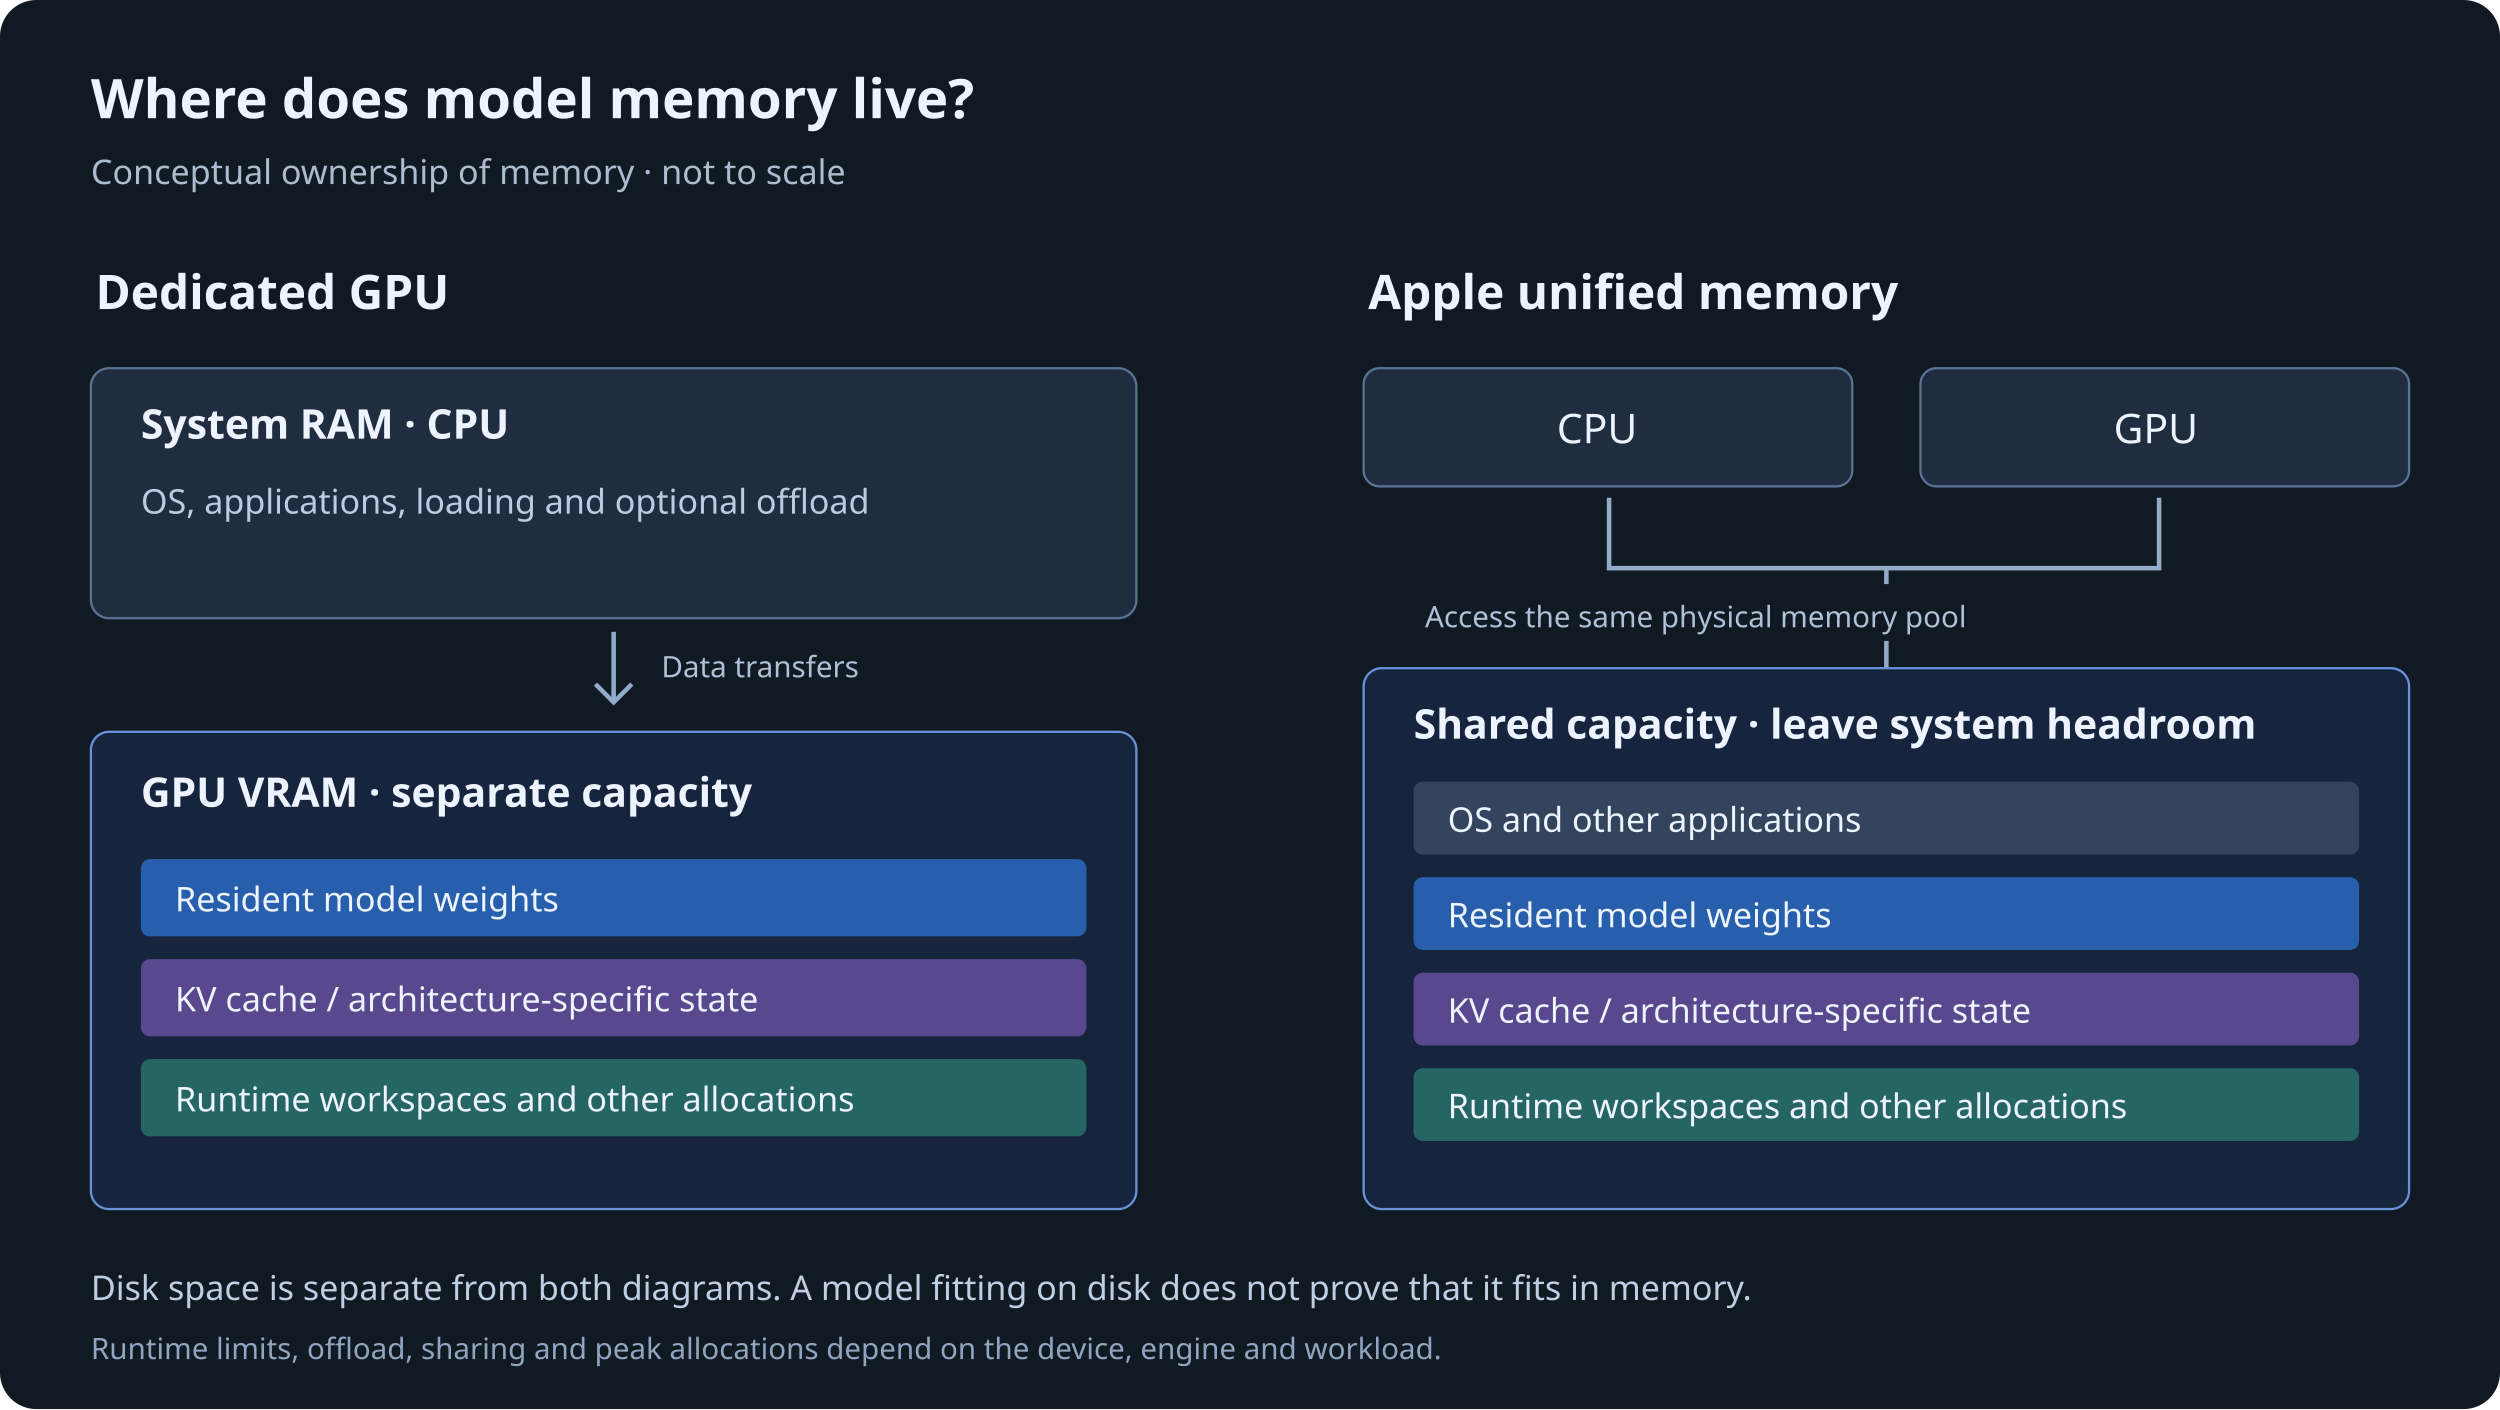
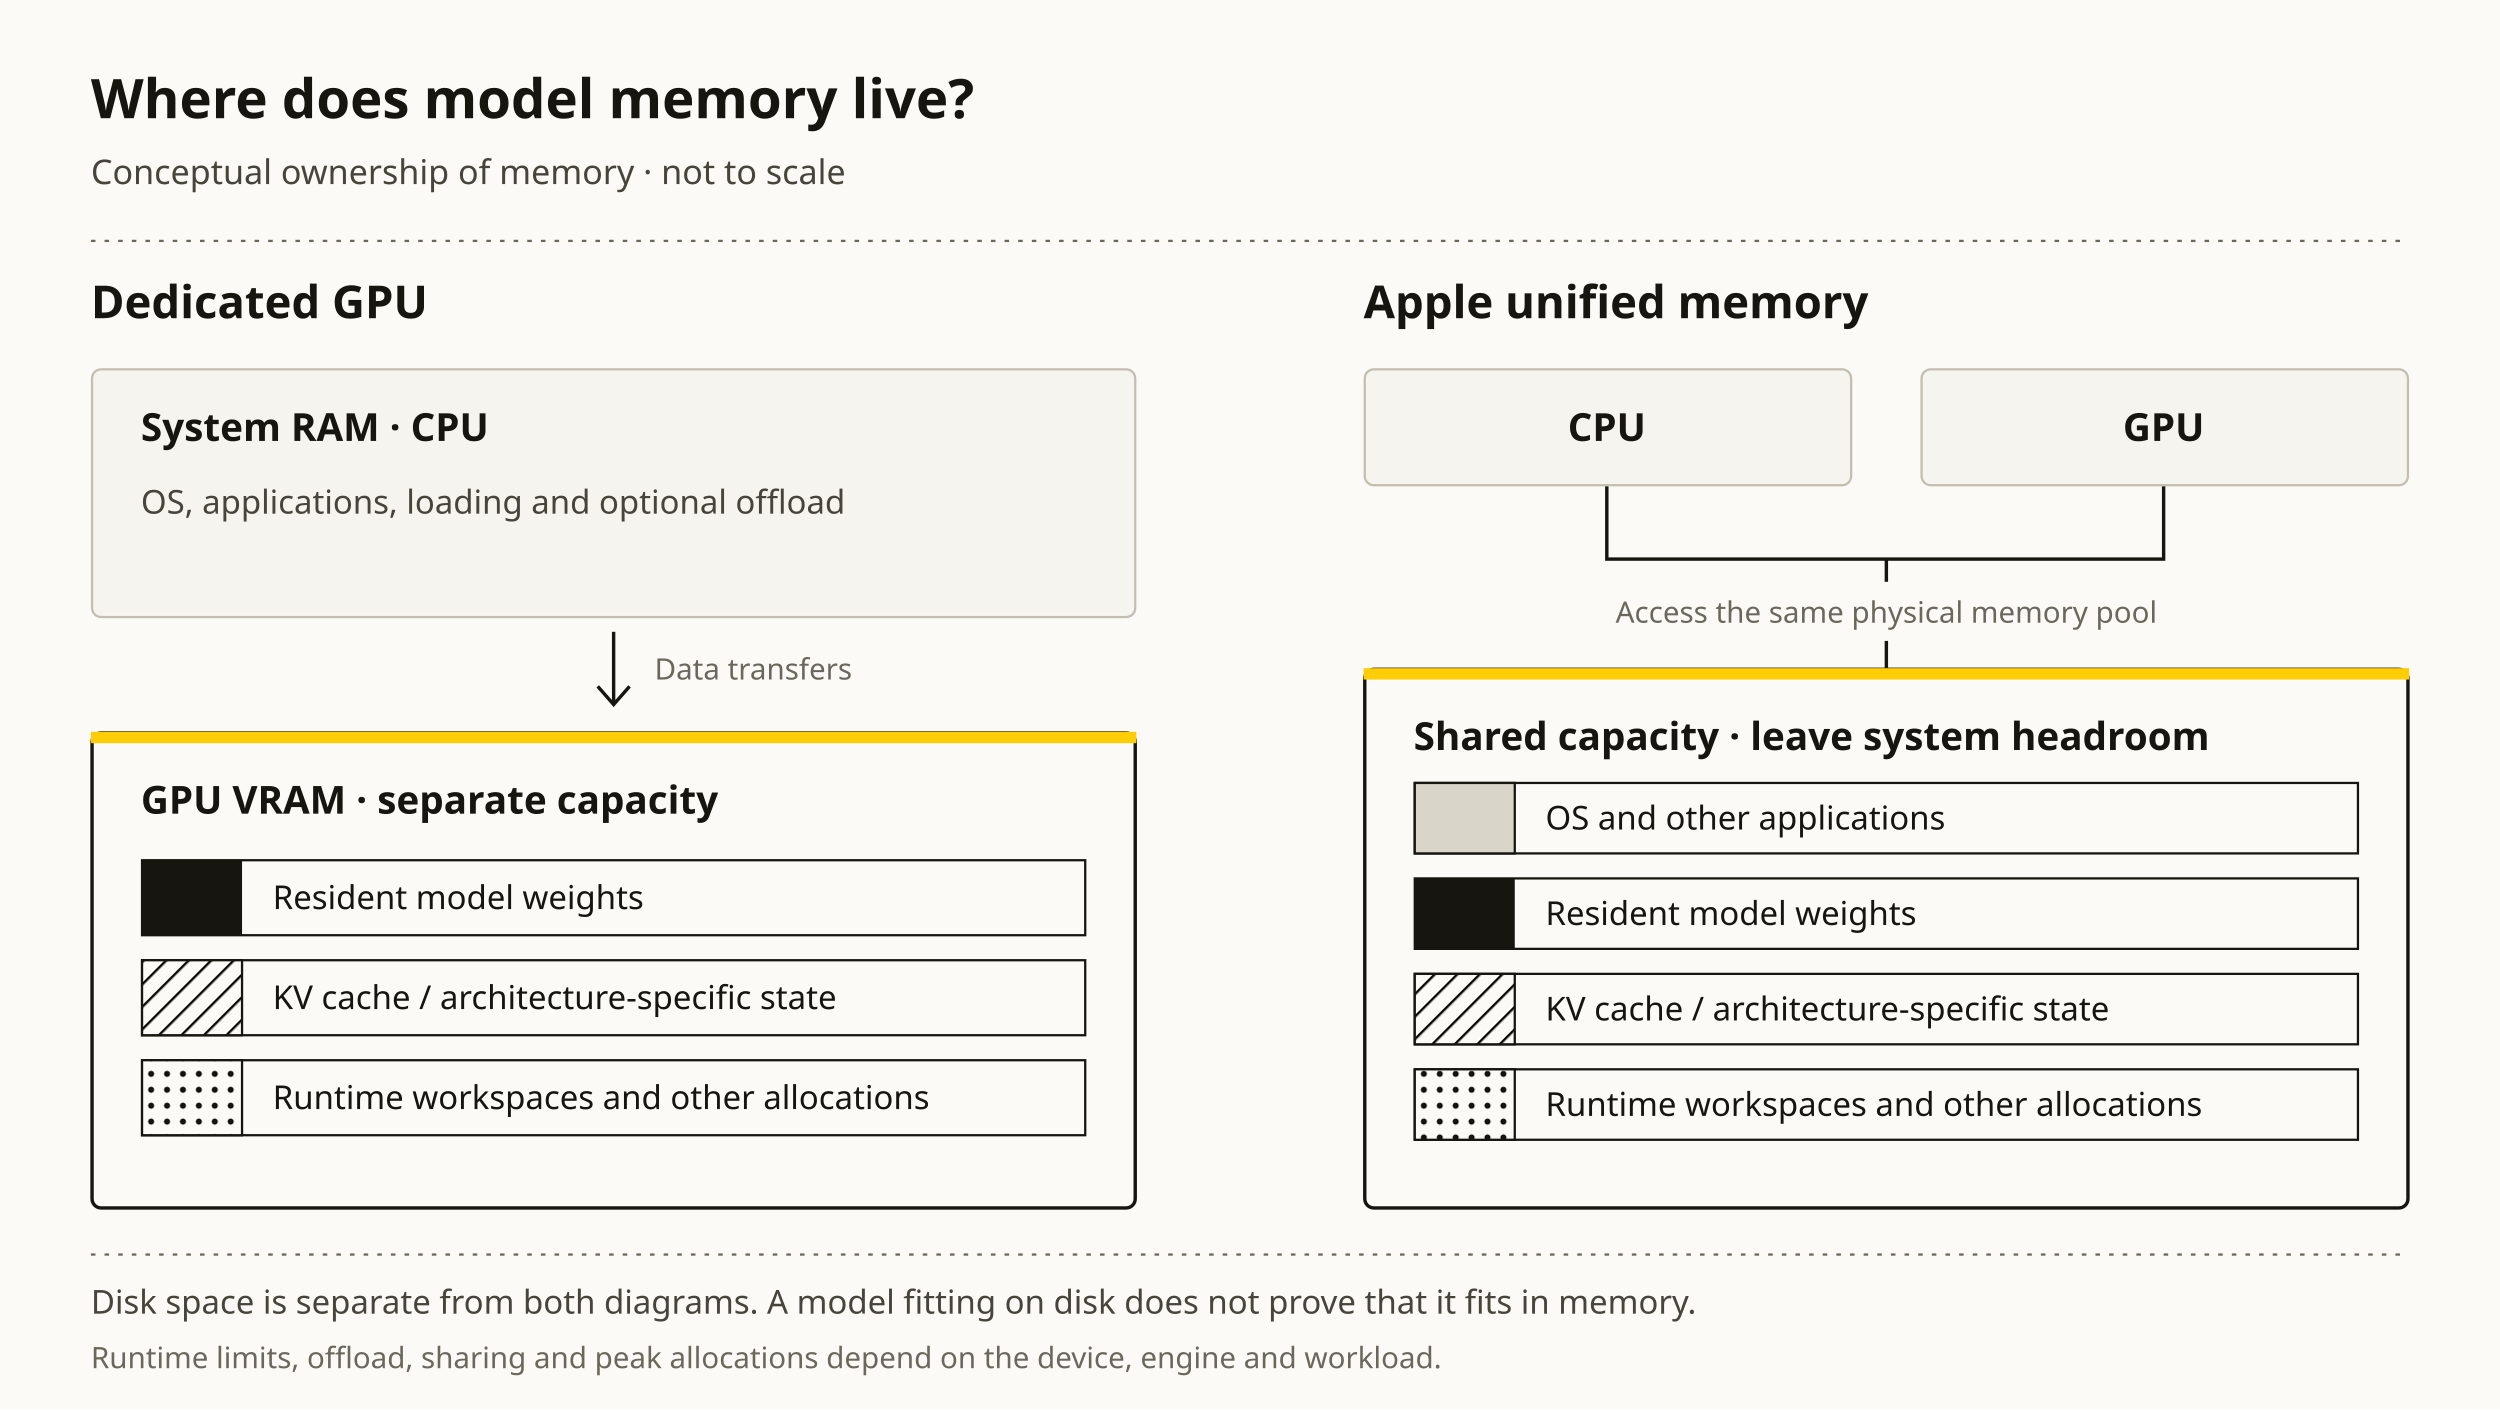
<svg xmlns="http://www.w3.org/2000/svg" width="1100" height="620" viewBox="0 0 1100 620" role="img" aria-labelledby="title desc">
-   <rect width="1100" height="620" rx="16" fill="#111923" />
-   <g font-family="system-ui,sans-serif" fill="#edf3ff">
-     <text x="40" y="52" font-size="24" font-weight="700">Where does model memory live?</text>
-     <text x="40" y="81" font-size="15" fill="#acbbce">Conceptual ownership of memory · not to scale</text>
-     <text x="42" y="136" font-size="21" font-weight="650">Dedicated GPU</text>
-     <text x="602" y="136" font-size="21" font-weight="650">Apple unified memory</text>
-     <rect x="40" y="162" width="460" height="110" rx="8" fill="#202d40" stroke="#5a7394" />
-     <text x="62" y="193" font-size="18" font-weight="650">System RAM · CPU</text>
-     <text x="62" y="226" font-size="15" fill="#becae0">OS, applications, loading and optional offload</text>
-     <path d="M270 278V309" stroke="#91abc9" stroke-width="2" />
-     <path d="m262 301 8 8 8-8" fill="none" stroke="#91abc9" stroke-width="2" />
-     <text x="291" y="298" font-size="13" fill="#afc0d7">Data transfers</text>
-     <rect x="40" y="322" width="460" height="210" rx="8" fill="#16253d" stroke="#6793d9" />
-     <text x="62" y="355" font-size="18" font-weight="650">GPU VRAM · separate capacity</text>
-     <rect x="62" y="378" width="416" height="34" rx="4" fill="#275fac" />
-     <text x="77" y="401" font-size="15">Resident model weights</text>
-     <rect x="62" y="422" width="416" height="34" rx="4" fill="#59488d" />
-     <text x="77" y="445" font-size="15">KV cache / architecture-specific state</text>
-     <rect x="62" y="466" width="416" height="34" rx="4" fill="#256665" />
-     <text x="77" y="489" font-size="15">Runtime workspaces and other allocations</text>
-     <rect x="600" y="162" width="215" height="52" rx="7" fill="#202d40" stroke="#5a7394" />
-     <text x="685" y="195" font-size="18">CPU</text>
-     <rect x="845" y="162" width="215" height="52" rx="7" fill="#202d40" stroke="#5a7394" />
-     <text x="930" y="195" font-size="18">GPU</text>
-     <path d="M708 219V250H950V219M830 250V257M830 282V294" fill="none" stroke="#91abc9" stroke-width="2" />
-     <text x="627" y="276" font-size="13" fill="#afc0d7">Access the same physical memory pool</text>
-     <rect x="600" y="294" width="460" height="238" rx="8" fill="#16253d" stroke="#6793d9" />
-     <text x="622" y="325" font-size="18" font-weight="650">Shared capacity · leave system headroom</text>
-     <rect x="622" y="344" width="416" height="32" rx="4" fill="#35445d" />
-     <text x="637" y="366" font-size="15">OS and other applications</text>
-     <rect x="622" y="386" width="416" height="32" rx="4" fill="#275fac" />
-     <text x="637" y="408" font-size="15">Resident model weights</text>
-     <rect x="622" y="428" width="416" height="32" rx="4" fill="#59488d" />
-     <text x="637" y="450" font-size="15">KV cache / architecture-specific state</text>
-     <rect x="622" y="470" width="416" height="32" rx="4" fill="#256665" />
-     <text x="637" y="492" font-size="15">Runtime workspaces and other allocations</text>
-     <text x="40" y="572" font-size="15" fill="#bfcee2">Disk space is separate from both diagrams. A model fitting on disk does not prove that it fits in memory.</text>
-     <text x="40" y="598" font-size="13" fill="#91a5c1">Runtime limits, offload, sharing and peak allocations depend on the device, engine and workload.</text>
-   </g>
+   <style>
+ .bg{fill:#fbfaf6}.ink,.t1{fill:#16150f}.t2{fill:#47443c}.t3{fill:#6b675d}.ln{fill:none;stroke:#16150f}.box{fill:#fbfaf6;stroke:#16150f}
+ .soft{fill:#f6f4ee;stroke:#c3beb0}.os{fill:#d9d5c9;stroke:#16150f}.rl{fill:none;stroke:#6b675d}.tape{fill:#ffcd05}
+ @media (prefers-color-scheme:dark){.bg{fill:#1a1a16}.ink,.t1{fill:#eeece4}.t2{fill:#bdb9ad}.t3{fill:#959186}.ln{stroke:#eeece4}.box{fill:#1a1a16;stroke:#eeece4}
+ .soft{fill:#1f1f1a;stroke:#45433b}.os{fill:#45433b;stroke:#eeece4}.rl{stroke:#959186}}
+ text{font-family:'Schibsted Grotesk Variable','Schibsted Grotesk',system-ui,-apple-system,'Segoe UI','Noto Sans',sans-serif}
+ </style>
+   <defs>
+     <pattern id="hatch" width="7" height="7" patternUnits="userSpaceOnUse" patternTransform="rotate(45)">
+       <rect width="7" height="7" class="bg" />
+       <path d="M0 0V7" class="ln" stroke-width="2.2" />
+     </pattern>
+     <pattern id="dots" width="7" height="7" patternUnits="userSpaceOnUse">
+       <rect width="7" height="7" class="bg" />
+       <circle cx="3.5" cy="3.5" r="1.35" class="ink" />
+     </pattern>
+   </defs>
+   <rect width="1100" height="620" class="bg" />
+   <text x="40" y="52" font-size="24" font-weight="700" class="t1" data-fit="1010" data-rtl-x="1060">Where does model memory live?</text>
+   <text x="40" y="81" font-size="15" class="t2" data-fit="1010" data-rtl-x="1060">Conceptual ownership of memory · not to scale</text>
+   <path d="M40 106H1060" class="rl" stroke-dasharray="2 4" />
+   <text x="40" y="140" font-size="20" font-weight="650" class="t1" data-fit="460" data-rtl-x="500">Dedicated GPU</text>
+   <text x="600" y="140" font-size="20" font-weight="650" class="t1" data-fit="460" data-rtl-x="1060">Apple unified memory</text>
+   <rect x="40.5" y="162.5" width="459" height="109" rx="4" class="soft" />
+   <text x="62" y="194" font-size="17" font-weight="650" class="t1" data-fit="416" data-rtl-x="478">System RAM · CPU</text>
+   <text x="62" y="226" font-size="14.5" class="t2" data-fit="416" data-rtl-x="478">OS, applications, loading and optional offload</text>
+   <path d="M270 278V310M263 302l7 8 7-8" class="ln" stroke-width="1.5" />
+   <text x="288" y="299" font-size="13" class="t3" data-fit="200" data-rtl-x="252">Data transfers</text>
+   <rect x="40.5" y="322.5" width="459" height="209" rx="4" class="box" stroke-width="1.5" />
+   <rect x="40" y="322" width="460" height="5" class="tape" />
+   <text x="62" y="358" font-size="17" font-weight="650" class="t1" data-fit="416" data-rtl-x="478">GPU VRAM · separate capacity</text>
+   <rect x="62.5" y="378.5" width="415" height="33" class="box" />
+   <rect x="62.5" y="378.5" width="44" height="33" class="ink" />
+   <text x="120" y="400" font-size="14.5" class="t1" data-fit="350" data-rtl-x="466">Resident model weights</text>
+   <rect x="62.5" y="422.5" width="415" height="33" class="box" />
+   <rect x="62.5" y="422.5" width="44" height="33" fill="url(#hatch)" />
+   <rect x="62.5" y="422.5" width="44" height="33" class="ln" />
+   <text x="120" y="444" font-size="14.5" class="t1" data-fit="350" data-rtl-x="466">KV cache / architecture-specific state</text>
+   <rect x="62.5" y="466.5" width="415" height="33" class="box" />
+   <rect x="62.5" y="466.5" width="44" height="33" fill="url(#dots)" />
+   <rect x="62.5" y="466.5" width="44" height="33" class="ln" />
+   <text x="120" y="488" font-size="14.5" class="t1" data-fit="350" data-rtl-x="466">Runtime workspaces and other allocations</text>
+   <rect x="600.5" y="162.5" width="214" height="51" rx="4" class="soft" />
+   <text x="707" y="194" font-size="17" font-weight="650" text-anchor="middle" class="t1">CPU</text>
+   <rect x="845.5" y="162.5" width="214" height="51" rx="4" class="soft" />
+   <text x="952" y="194" font-size="17" font-weight="650" text-anchor="middle" class="t1">GPU</text>
+   <path d="M707 214V246H952V214M830 246V256M830 282V294" class="ln" stroke-width="1.5" />
+   <text x="830" y="274" font-size="13" text-anchor="middle" class="t3" data-fit="440">Access the same physical memory pool</text>
+   <rect x="600.5" y="294.5" width="459" height="237" rx="4" class="box" stroke-width="1.5" />
+   <rect x="600" y="294" width="460" height="5" class="tape" />
+   <text x="622" y="330" font-size="17" font-weight="650" class="t1" data-fit="416" data-rtl-x="1038">Shared capacity · leave system headroom</text>
+   <rect x="622.5" y="344.5" width="415" height="31" class="box" />
+   <rect x="622.5" y="344.5" width="44" height="31" class="os" />
+   <text x="680" y="365" font-size="14.5" class="t1" data-fit="350" data-rtl-x="1026">OS and other applications</text>
+   <rect x="622.5" y="386.5" width="415" height="31" class="box" />
+   <rect x="622.5" y="386.5" width="44" height="31" class="ink" />
+   <text x="680" y="407" font-size="14.5" class="t1" data-fit="350" data-rtl-x="1026">Resident model weights</text>
+   <rect x="622.5" y="428.5" width="415" height="31" class="box" />
+   <rect x="622.5" y="428.5" width="44" height="31" fill="url(#hatch)" />
+   <rect x="622.5" y="428.5" width="44" height="31" class="ln" />
+   <text x="680" y="449" font-size="14.5" class="t1" data-fit="350" data-rtl-x="1026">KV cache / architecture-specific state</text>
+   <rect x="622.5" y="470.5" width="415" height="31" class="box" />
+   <rect x="622.5" y="470.5" width="44" height="31" fill="url(#dots)" />
+   <rect x="622.5" y="470.5" width="44" height="31" class="ln" />
+   <text x="680" y="491" font-size="14.5" class="t1" data-fit="350" data-rtl-x="1026">Runtime workspaces and other allocations</text>
+   <path d="M40 552H1060" class="rl" stroke-dasharray="2 4" />
+   <text x="40" y="578" font-size="14.5" class="t2" data-fit="1020" data-rtl-x="1060">Disk space is separate from both diagrams. A model fitting on disk does not prove that it fits in memory.</text>
+   <text x="40" y="602" font-size="13" class="t3" data-fit="1020" data-rtl-x="1060">Runtime limits, offload, sharing and peak allocations depend on the device, engine and workload.</text>
</svg>
